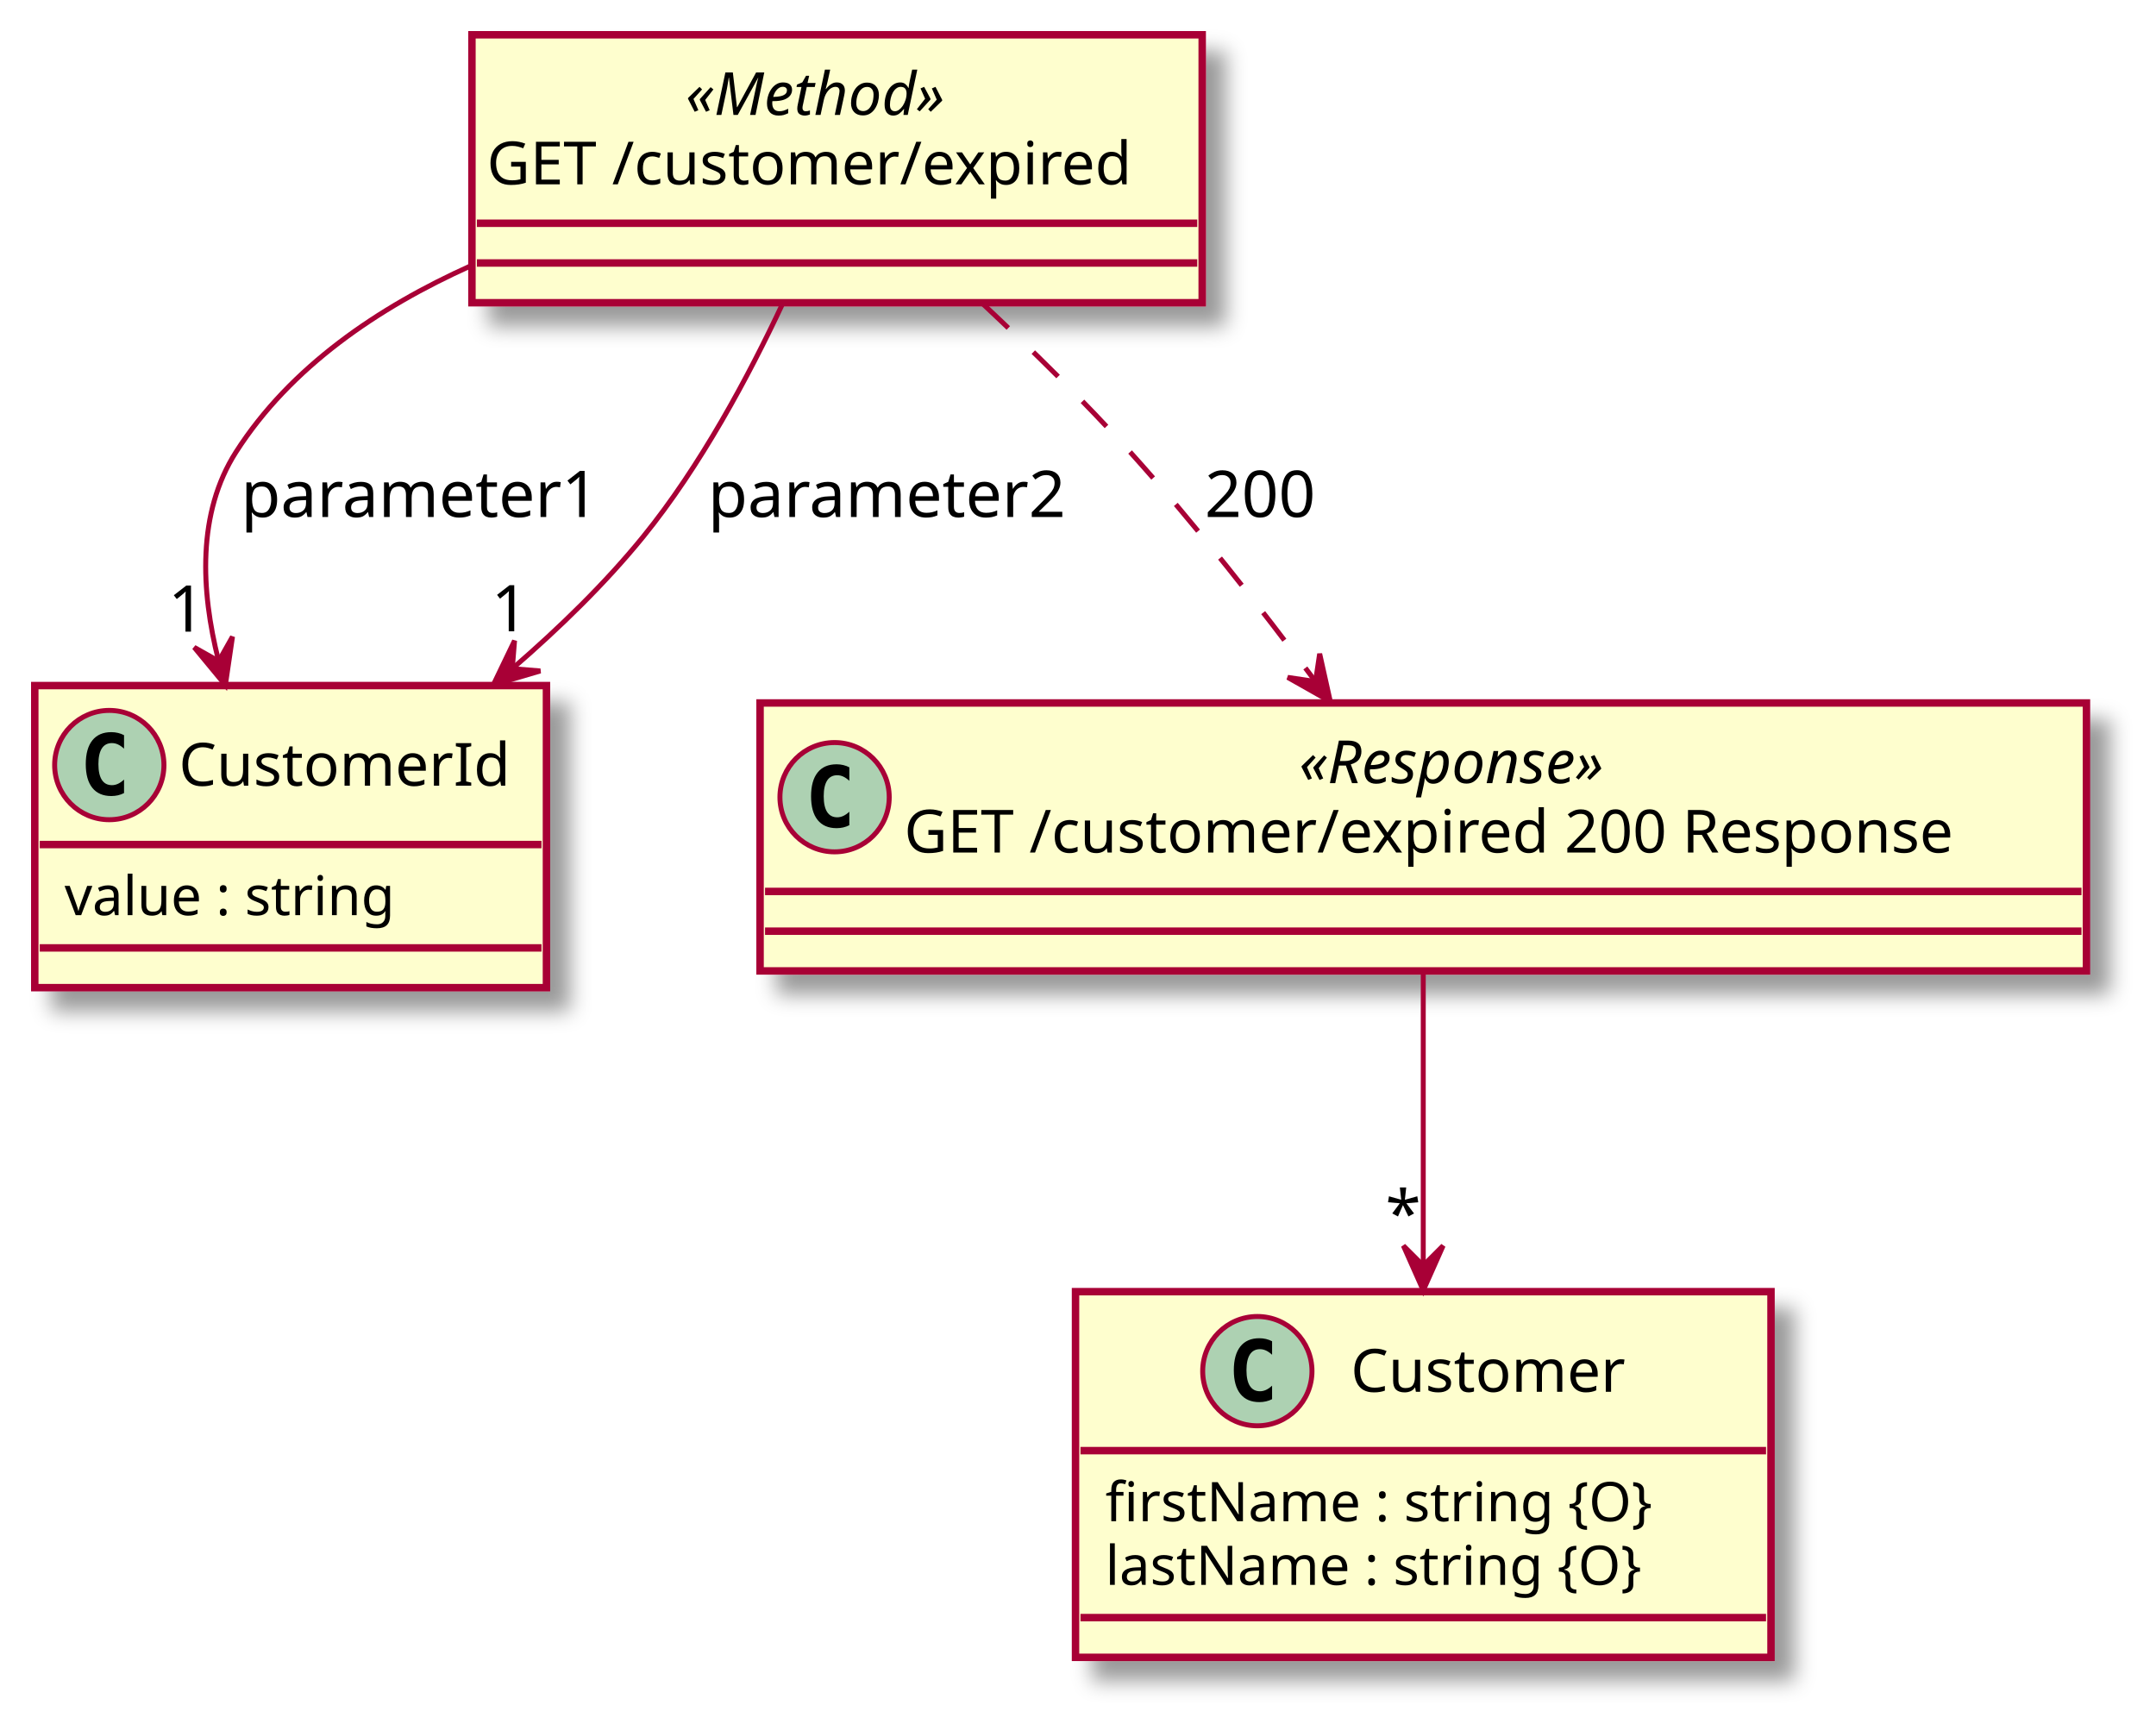
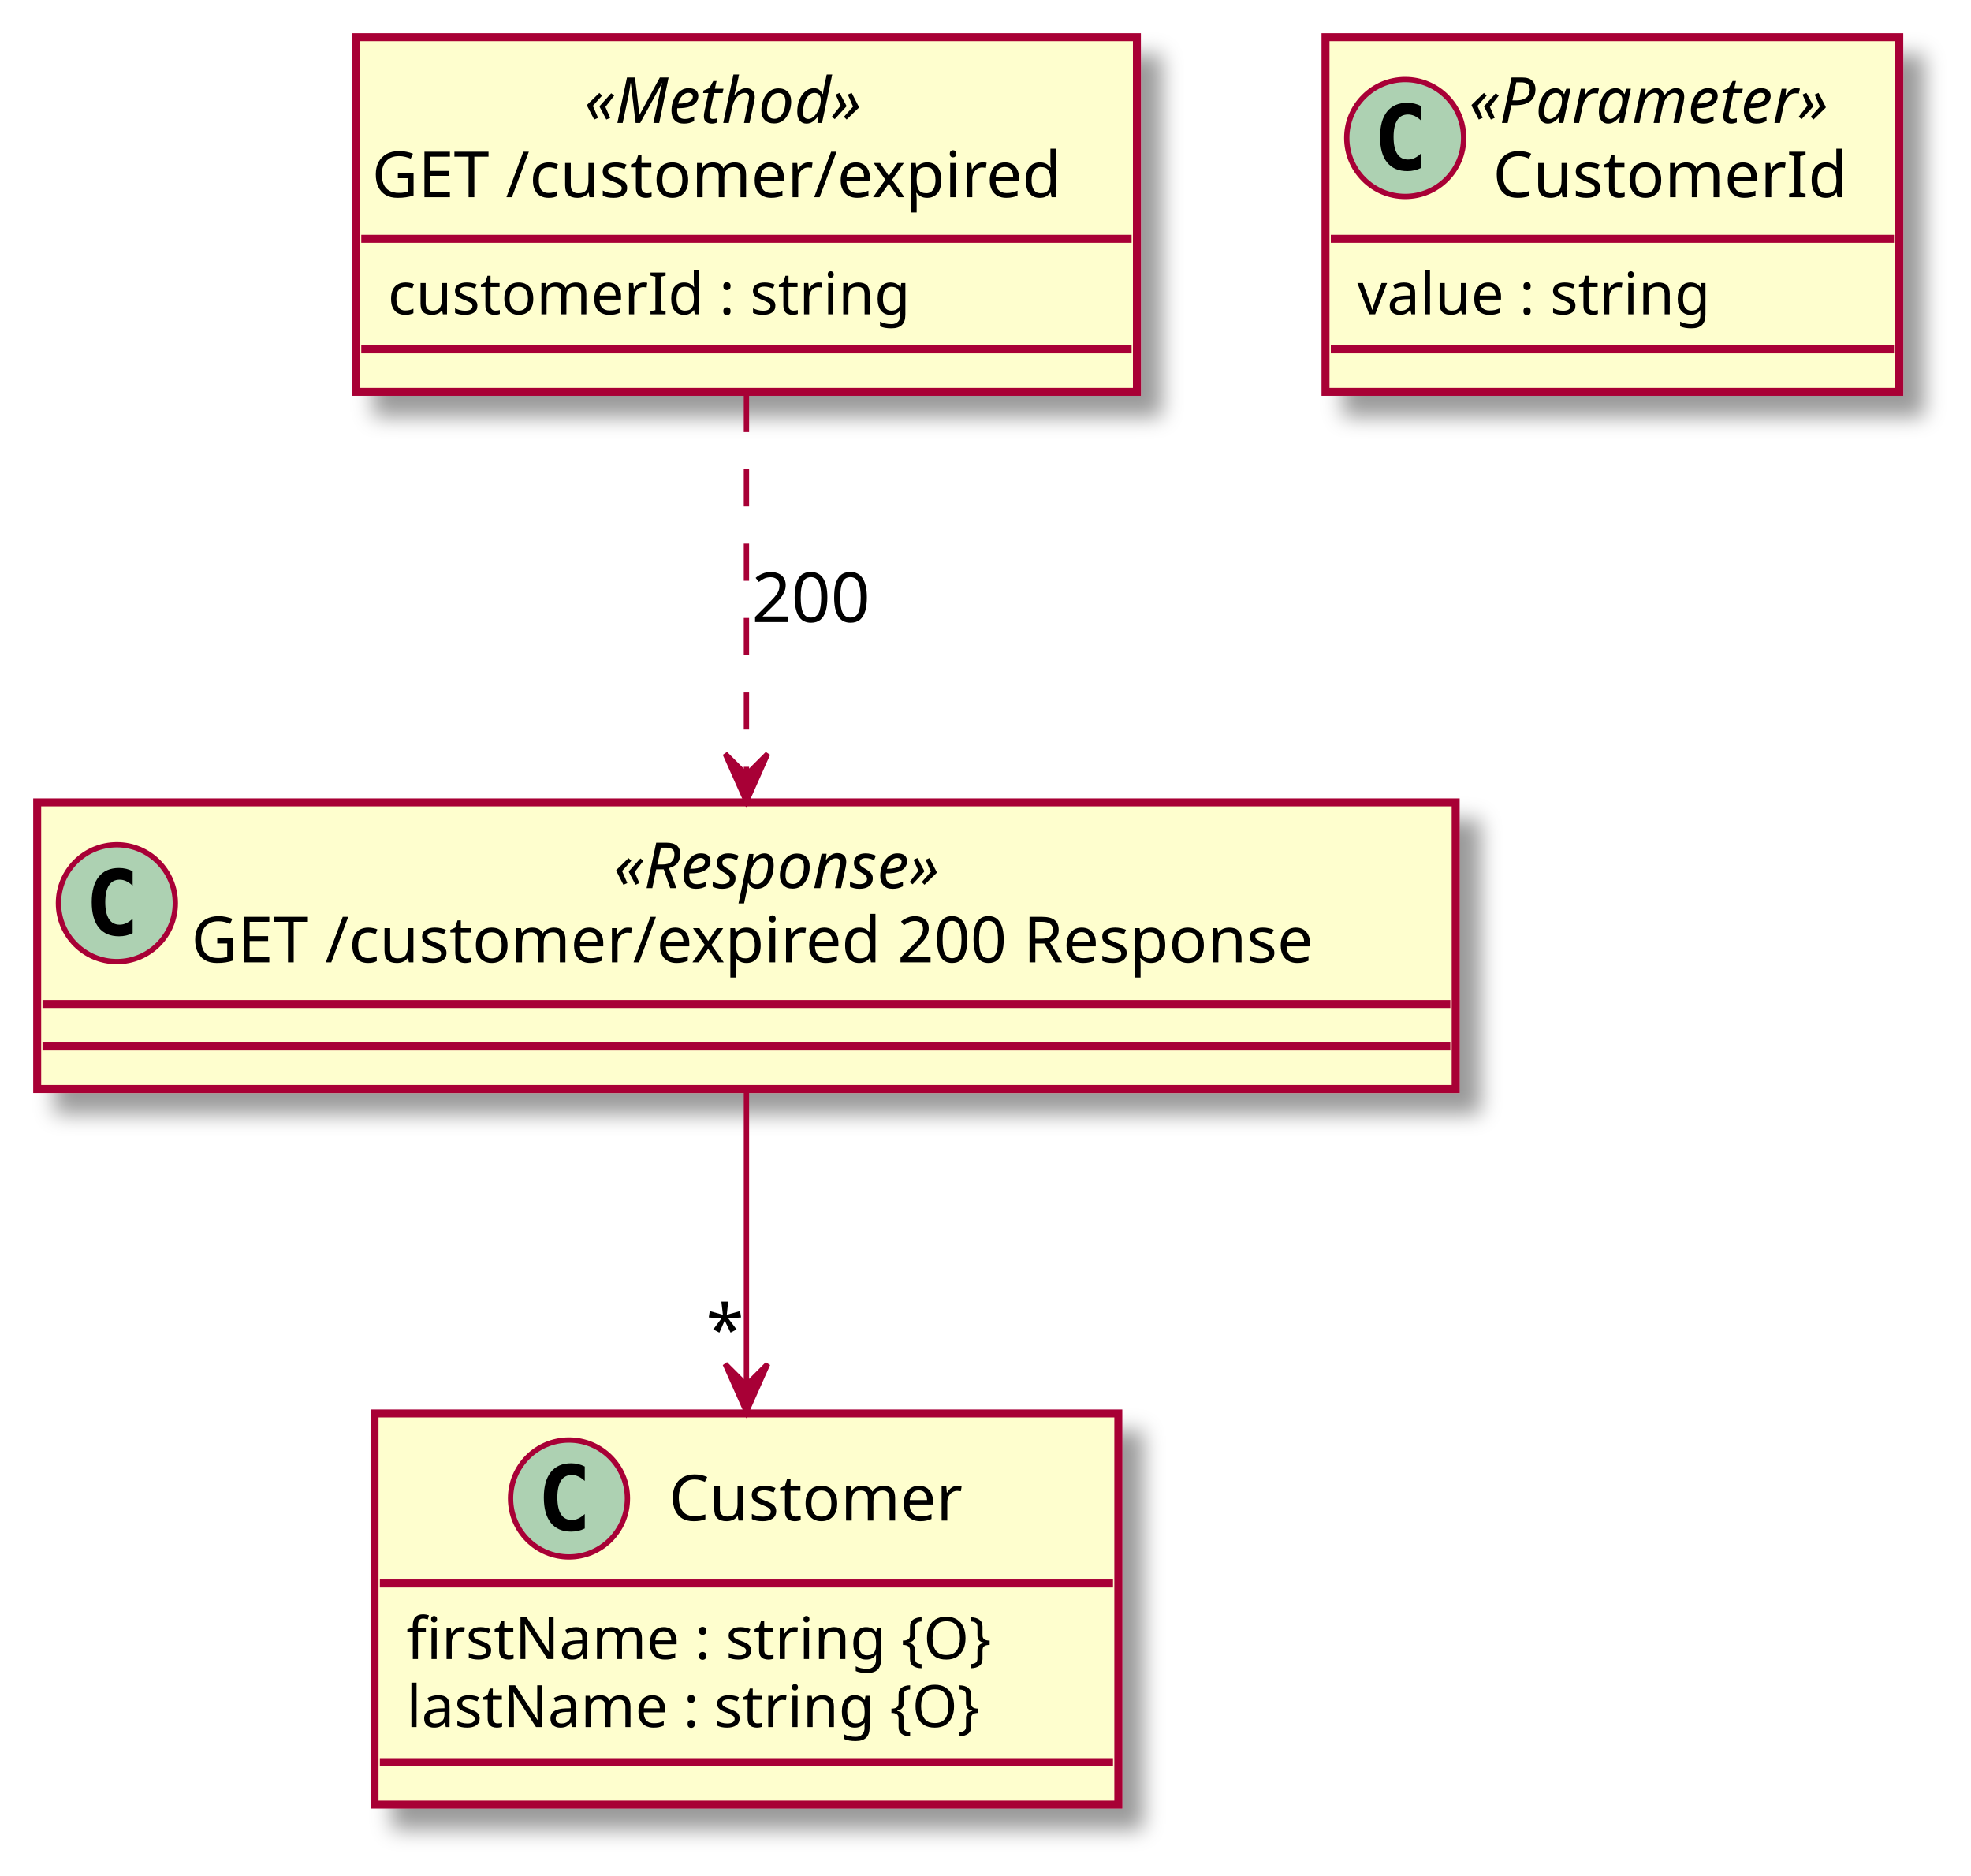
- <svg xmlns="http://www.w3.org/2000/svg" contentScriptType="application/ecmascript" contentStyleType="text/css" height="347px" preserveAspectRatio="none" style="width:434px;height:347px;" version="1.1" viewBox="0 0 434 347" width="434px" zoomAndPan="magnify">
+ <svg xmlns="http://www.w3.org/2000/svg" contentScriptType="application/ecmascript" contentStyleType="text/css" height="353px" preserveAspectRatio="none" style="width:371px;height:353px;" version="1.1" viewBox="0 0 371 353" width="371px" zoomAndPan="magnify">
  <defs>
-     <filter height="300%" id="f1kkrcvw3vz0ul" width="300%" x="-1" y="-1">
+     <filter height="300%" id="fu6c7979pyolm" width="300%" x="-1" y="-1">
      <feGaussianBlur result="blurOut" stdDeviation="2.0" />
      <feColorMatrix in="blurOut" result="blurOut2" type="matrix" values="0 0 0 0 0 0 0 0 0 0 0 0 0 0 0 0 0 0 .4 0" />
      <feOffset dx="4.0" dy="4.0" in="blurOut2" result="blurOut3" />
      <feBlend in="SourceGraphic" in2="blurOut3" mode="normal" />
    </filter>
  </defs>
  <g>
-     <rect codeLine="3" fill="#FEFECE" filter="url(#f1kkrcvw3vz0ul)" height="73.609" id="Customer" style="stroke:#A80036;stroke-width:1.5;" width="140" x="216.5" y="260" />
-     <ellipse cx="253.1" cy="276" fill="#ADD1B2" rx="11" ry="11" style="stroke:#A80036;stroke-width:1.0;" />
-     <path d="M256.069,281.641 Q255.491,281.938 254.85,282.086 Q254.209,282.234 253.506,282.234 Q251.006,282.234 249.686,280.586 Q248.366,278.938 248.366,275.812 Q248.366,272.688 249.686,271.031 Q251.006,269.375 253.506,269.375 Q254.209,269.375 254.858,269.531 Q255.506,269.688 256.069,269.984 L256.069,272.703 Q255.444,272.125 254.85,271.852 Q254.256,271.578 253.631,271.578 Q252.287,271.578 251.6,272.648 Q250.912,273.719 250.912,275.812 Q250.912,277.906 251.6,278.977 Q252.287,280.047 253.631,280.047 Q254.256,280.047 254.85,279.773 Q255.444,279.5 256.069,278.922 L256.069,281.641 Z " fill="#000000" />
-     <text fill="#000000" font-family="sans-serif" font-size="12" lengthAdjust="spacing" textLength="60" x="271.9" y="280.154">Customer</text>
-     <line style="stroke:#A80036;stroke-width:1.5;" x1="217.5" x2="355.5" y1="292" y2="292" />
-     <text fill="#000000" font-family="sans-serif" font-size="11" lengthAdjust="spacing" textLength="128" x="222.5" y="306.21">firstName : string {O}</text>
-     <text fill="#000000" font-family="sans-serif" font-size="11" lengthAdjust="spacing" textLength="126" x="222.5" y="319.015">lastName : string {O}</text>
-     <line style="stroke:#A80036;stroke-width:1.5;" x1="217.5" x2="355.5" y1="325.609" y2="325.609" />
-     <rect codeLine="8" fill="#FEFECE" filter="url(#f1kkrcvw3vz0ul)" height="60.805" id="CustomerId" style="stroke:#A80036;stroke-width:1.5;" width="103" x="7" y="138" />
-     <ellipse cx="22" cy="154" fill="#ADD1B2" rx="11" ry="11" style="stroke:#A80036;stroke-width:1.0;" />
-     <path d="M24.969,159.641 Q24.391,159.938 23.75,160.086 Q23.109,160.234 22.406,160.234 Q19.906,160.234 18.586,158.586 Q17.266,156.938 17.266,153.812 Q17.266,150.688 18.586,149.031 Q19.906,147.375 22.406,147.375 Q23.109,147.375 23.758,147.531 Q24.406,147.688 24.969,147.984 L24.969,150.703 Q24.344,150.125 23.75,149.852 Q23.156,149.578 22.531,149.578 Q21.188,149.578 20.5,150.648 Q19.812,151.719 19.812,153.812 Q19.812,155.906 20.5,156.977 Q21.188,158.047 22.531,158.047 Q23.156,158.047 23.75,157.773 Q24.344,157.5 24.969,156.922 L24.969,159.641 Z " fill="#000000" />
-     <text fill="#000000" font-family="sans-serif" font-size="12" lengthAdjust="spacing" textLength="71" x="36" y="158.154">CustomerId</text>
-     <line style="stroke:#A80036;stroke-width:1.5;" x1="8" x2="109" y1="170" y2="170" />
-     <text fill="#000000" font-family="sans-serif" font-size="11" lengthAdjust="spacing" textLength="75" x="13" y="184.21">value : string</text>
-     <line style="stroke:#A80036;stroke-width:1.5;" x1="8" x2="109" y1="190.805" y2="190.805" />
-     <rect codeLine="13" fill="#FEFECE" filter="url(#f1kkrcvw3vz0ul)" height="53.938" id="GET /customer/expired" style="stroke:#A80036;stroke-width:1.5;" width="147" x="95" y="7" />
-     <text fill="#000000" font-family="sans-serif" font-size="12" font-style="italic" lengthAdjust="spacing" textLength="61" x="138" y="23.139">«Method»</text>
-     <text fill="#000000" font-family="sans-serif" font-size="12" lengthAdjust="spacing" textLength="141" x="98" y="37.107">GET /customer/expired</text>
-     <line style="stroke:#A80036;stroke-width:1.5;" x1="96" x2="241" y1="44.938" y2="44.938" />
-     <line style="stroke:#A80036;stroke-width:1.5;" x1="96" x2="241" y1="52.938" y2="52.938" />
-     <rect codeLine="16" fill="#FEFECE" filter="url(#f1kkrcvw3vz0ul)" height="53.938" id="GET /customer/expired 200 Response" style="stroke:#A80036;stroke-width:1.5;" width="267" x="153" y="141.5" />
-     <ellipse cx="168" cy="160.469" fill="#ADD1B2" rx="11" ry="11" style="stroke:#A80036;stroke-width:1.0;" />
-     <path d="M170.969,166.109 Q170.391,166.406 169.75,166.555 Q169.109,166.703 168.406,166.703 Q165.906,166.703 164.586,165.055 Q163.266,163.406 163.266,160.281 Q163.266,157.156 164.586,155.5 Q165.906,153.844 168.406,153.844 Q169.109,153.844 169.758,154 Q170.406,154.156 170.969,154.453 L170.969,157.172 Q170.344,156.594 169.75,156.32 Q169.156,156.047 168.531,156.047 Q167.188,156.047 166.5,157.117 Q165.812,158.188 165.812,160.281 Q165.812,162.375 166.5,163.445 Q167.188,164.516 168.531,164.516 Q169.156,164.516 169.75,164.242 Q170.344,163.969 170.969,163.391 L170.969,166.109 Z " fill="#000000" />
-     <text fill="#000000" font-family="sans-serif" font-size="12" font-style="italic" lengthAdjust="spacing" textLength="76" x="261.5" y="157.639">«Response»</text>
-     <text fill="#000000" font-family="sans-serif" font-size="12" lengthAdjust="spacing" textLength="235" x="182" y="171.607">GET /customer/expired 200 Response</text>
-     <line style="stroke:#A80036;stroke-width:1.5;" x1="154" x2="419" y1="179.438" y2="179.438" />
-     <line style="stroke:#A80036;stroke-width:1.5;" x1="154" x2="419" y1="187.438" y2="187.438" />
-     <path codeLine="19" d="M286.5,195.711 C286.5,212.645 286.5,235.048 286.5,254.385 " fill="none" id="GET /customer/expired 200 Response-to-Customer" style="stroke:#A80036;stroke-width:1.0;" />
-     <polygon fill="#A80036" points="286.5,259.75,290.5,250.75,286.5,254.75,282.5,250.75,286.5,259.75" style="stroke:#A80036;stroke-width:1.0;" />
-     <text fill="#000000" font-family="sans-serif" font-size="13" lengthAdjust="spacing" textLength="7" x="278.877" y="248.893">*</text>
-     <path codeLine="21" d="M197.886,61.204 C207.628,70.328 218.322,80.831 227.5,91 C240.536,105.443 253.872,122.504 264.559,136.846 " fill="none" id="GET /customer/expired-to-GET /customer/expired 200 Response" style="stroke:#A80036;stroke-width:1.0;stroke-dasharray:7.0,7.0;" />
-     <polygon fill="#A80036" points="267.788,141.203,265.647,131.59,264.812,137.185,259.217,136.351,267.788,141.203" style="stroke:#A80036;stroke-width:1.0;" />
-     <text fill="#000000" font-family="sans-serif" font-size="13" lengthAdjust="spacing" textLength="24" x="242.5" y="104.067">200</text>
-     <path codeLine="23" d="M94.736,53.522 C76.195,61.855 58.469,73.836 47.5,91 C39.649,103.285 40.444,118.923 43.96,132.854 " fill="none" id="GET /customer/expired-to-CustomerId" style="stroke:#A80036;stroke-width:1.0;" />
-     <polygon fill="#A80036" points="45.368,137.9,46.803,128.156,44.025,133.084,39.097,130.305,45.368,137.9" style="stroke:#A80036;stroke-width:1.0;" />
-     <text fill="#000000" font-family="sans-serif" font-size="13" lengthAdjust="spacing" textLength="76" x="48.5" y="104.067">parameter1</text>
-     <text fill="#000000" font-family="sans-serif" font-size="13" lengthAdjust="spacing" textLength="8" x="33.834" y="127.143">1</text>
-     <path codeLine="25" d="M157.534,61.136 C150.691,75.757 141.003,93.833 129.5,108 C121.872,117.395 112.593,126.408 103.294,134.452 " fill="none" id="GET /customer/expired-to-CustomerId-1" style="stroke:#A80036;stroke-width:1.0;" />
-     <polygon fill="#A80036" points="99.312,137.838,108.76,135.056,103.121,134.599,103.578,128.961,99.312,137.838" style="stroke:#A80036;stroke-width:1.0;" />
-     <text fill="#000000" font-family="sans-serif" font-size="13" lengthAdjust="spacing" textLength="76" x="142.5" y="104.067">parameter2</text>
-     <text fill="#000000" font-family="sans-serif" font-size="13" lengthAdjust="spacing" textLength="8" x="98.905" y="127.068">1</text>
+     <rect codeLine="3" fill="#FEFECE" filter="url(#fu6c7979pyolm)" height="73.609" id="Customer" style="stroke:#A80036;stroke-width:1.5;" width="140" x="70.5" y="266" />
+     <ellipse cx="107.1" cy="282" fill="#ADD1B2" rx="11" ry="11" style="stroke:#A80036;stroke-width:1.0;" />
+     <path d="M110.069,287.641 Q109.491,287.938 108.85,288.086 Q108.209,288.234 107.506,288.234 Q105.006,288.234 103.686,286.586 Q102.366,284.938 102.366,281.812 Q102.366,278.688 103.686,277.031 Q105.006,275.375 107.506,275.375 Q108.209,275.375 108.858,275.531 Q109.506,275.688 110.069,275.984 L110.069,278.703 Q109.444,278.125 108.85,277.852 Q108.256,277.578 107.631,277.578 Q106.287,277.578 105.6,278.648 Q104.912,279.719 104.912,281.812 Q104.912,283.906 105.6,284.977 Q106.287,286.047 107.631,286.047 Q108.256,286.047 108.85,285.773 Q109.444,285.5 110.069,284.922 L110.069,287.641 Z " fill="#000000" />
+     <text fill="#000000" font-family="sans-serif" font-size="12" lengthAdjust="spacing" textLength="60" x="125.9" y="286.154">Customer</text>
+     <line style="stroke:#A80036;stroke-width:1.5;" x1="71.5" x2="209.5" y1="298" y2="298" />
+     <text fill="#000000" font-family="sans-serif" font-size="11" lengthAdjust="spacing" textLength="128" x="76.5" y="312.21">firstName : string {O}</text>
+     <text fill="#000000" font-family="sans-serif" font-size="11" lengthAdjust="spacing" textLength="126" x="76.5" y="325.015">lastName : string {O}</text>
+     <line style="stroke:#A80036;stroke-width:1.5;" x1="71.5" x2="209.5" y1="331.609" y2="331.609" />
+     <rect codeLine="8" fill="#FEFECE" filter="url(#fu6c7979pyolm)" height="66.742" id="CustomerId" style="stroke:#A80036;stroke-width:1.5;" width="108" x="249.5" y="7" />
+     <ellipse cx="264.5" cy="25.969" fill="#ADD1B2" rx="11" ry="11" style="stroke:#A80036;stroke-width:1.0;" />
+     <path d="M267.469,31.609 Q266.891,31.906 266.25,32.055 Q265.609,32.203 264.906,32.203 Q262.406,32.203 261.086,30.555 Q259.766,28.906 259.766,25.781 Q259.766,22.656 261.086,21 Q262.406,19.344 264.906,19.344 Q265.609,19.344 266.258,19.5 Q266.906,19.656 267.469,19.953 L267.469,22.672 Q266.844,22.094 266.25,21.82 Q265.656,21.547 265.031,21.547 Q263.688,21.547 263,22.617 Q262.312,23.688 262.312,25.781 Q262.312,27.875 263,28.945 Q263.688,30.016 265.031,30.016 Q265.656,30.016 266.25,29.742 Q266.844,29.469 267.469,28.891 L267.469,31.609 Z " fill="#000000" />
+     <text fill="#000000" font-family="sans-serif" font-size="12" font-style="italic" lengthAdjust="spacing" textLength="80" x="276.5" y="23.139">«Parameter»</text>
+     <text fill="#000000" font-family="sans-serif" font-size="12" lengthAdjust="spacing" textLength="71" x="281" y="37.107">CustomerId</text>
+     <line style="stroke:#A80036;stroke-width:1.5;" x1="250.5" x2="356.5" y1="44.938" y2="44.938" />
+     <text fill="#000000" font-family="sans-serif" font-size="11" lengthAdjust="spacing" textLength="75" x="255.5" y="59.148">value : string</text>
+     <line style="stroke:#A80036;stroke-width:1.5;" x1="250.5" x2="356.5" y1="65.742" y2="65.742" />
+     <rect codeLine="13" fill="#FEFECE" filter="url(#fu6c7979pyolm)" height="66.742" id="GET /customer/expired" style="stroke:#A80036;stroke-width:1.5;" width="147" x="67" y="7" />
+     <text fill="#000000" font-family="sans-serif" font-size="12" font-style="italic" lengthAdjust="spacing" textLength="61" x="110" y="23.139">«Method»</text>
+     <text fill="#000000" font-family="sans-serif" font-size="12" lengthAdjust="spacing" textLength="141" x="70" y="37.107">GET /customer/expired</text>
+     <line style="stroke:#A80036;stroke-width:1.5;" x1="68" x2="213" y1="44.938" y2="44.938" />
+     <text fill="#000000" font-family="sans-serif" font-size="11" lengthAdjust="spacing" textLength="109" x="73" y="59.148">customerId : string</text>
+     <line style="stroke:#A80036;stroke-width:1.5;" x1="68" x2="213" y1="65.742" y2="65.742" />
+     <rect codeLine="17" fill="#FEFECE" filter="url(#fu6c7979pyolm)" height="53.938" id="GET /customer/expired 200 Response" style="stroke:#A80036;stroke-width:1.5;" width="267" x="7" y="151" />
+     <ellipse cx="22" cy="169.969" fill="#ADD1B2" rx="11" ry="11" style="stroke:#A80036;stroke-width:1.0;" />
+     <path d="M24.969,175.609 Q24.391,175.906 23.75,176.055 Q23.109,176.203 22.406,176.203 Q19.906,176.203 18.586,174.555 Q17.266,172.906 17.266,169.781 Q17.266,166.656 18.586,165 Q19.906,163.344 22.406,163.344 Q23.109,163.344 23.758,163.5 Q24.406,163.656 24.969,163.953 L24.969,166.672 Q24.344,166.094 23.75,165.82 Q23.156,165.547 22.531,165.547 Q21.188,165.547 20.5,166.617 Q19.812,167.688 19.812,169.781 Q19.812,171.875 20.5,172.945 Q21.188,174.016 22.531,174.016 Q23.156,174.016 23.75,173.742 Q24.344,173.469 24.969,172.891 L24.969,175.609 Z " fill="#000000" />
+     <text fill="#000000" font-family="sans-serif" font-size="12" font-style="italic" lengthAdjust="spacing" textLength="76" x="115.5" y="167.139">«Response»</text>
+     <text fill="#000000" font-family="sans-serif" font-size="12" lengthAdjust="spacing" textLength="235" x="36" y="181.107">GET /customer/expired 200 Response</text>
+     <line style="stroke:#A80036;stroke-width:1.5;" x1="8" x2="273" y1="188.938" y2="188.938" />
+     <line style="stroke:#A80036;stroke-width:1.5;" x1="8" x2="273" y1="196.938" y2="196.938" />
+     <path codeLine="20" d="M140.5,205.085 C140.5,221.2 140.5,242.235 140.5,260.589 " fill="none" id="GET /customer/expired 200 Response-to-Customer" style="stroke:#A80036;stroke-width:1.0;" />
+     <polygon fill="#A80036" points="140.5,265.689,144.5,256.689,140.5,260.689,136.5,256.689,140.5,265.689" style="stroke:#A80036;stroke-width:1.0;" />
+     <text fill="#000000" font-family="sans-serif" font-size="13" lengthAdjust="spacing" textLength="7" x="132.877" y="254.82">*</text>
+     <path codeLine="22" d="M140.5,74.301 C140.5,96.054 140.5,124.426 140.5,145.836 " fill="none" id="GET /customer/expired-to-GET /customer/expired 200 Response" style="stroke:#A80036;stroke-width:1.0;stroke-dasharray:7.0,7.0;" />
+     <polygon fill="#A80036" points="140.5,150.844,144.5,141.844,140.5,145.844,136.5,141.844,140.5,150.844" style="stroke:#A80036;stroke-width:1.0;" />
+     <text fill="#000000" font-family="sans-serif" font-size="13" lengthAdjust="spacing" textLength="24" x="141.5" y="117.067">200</text>
  </g>
</svg>
